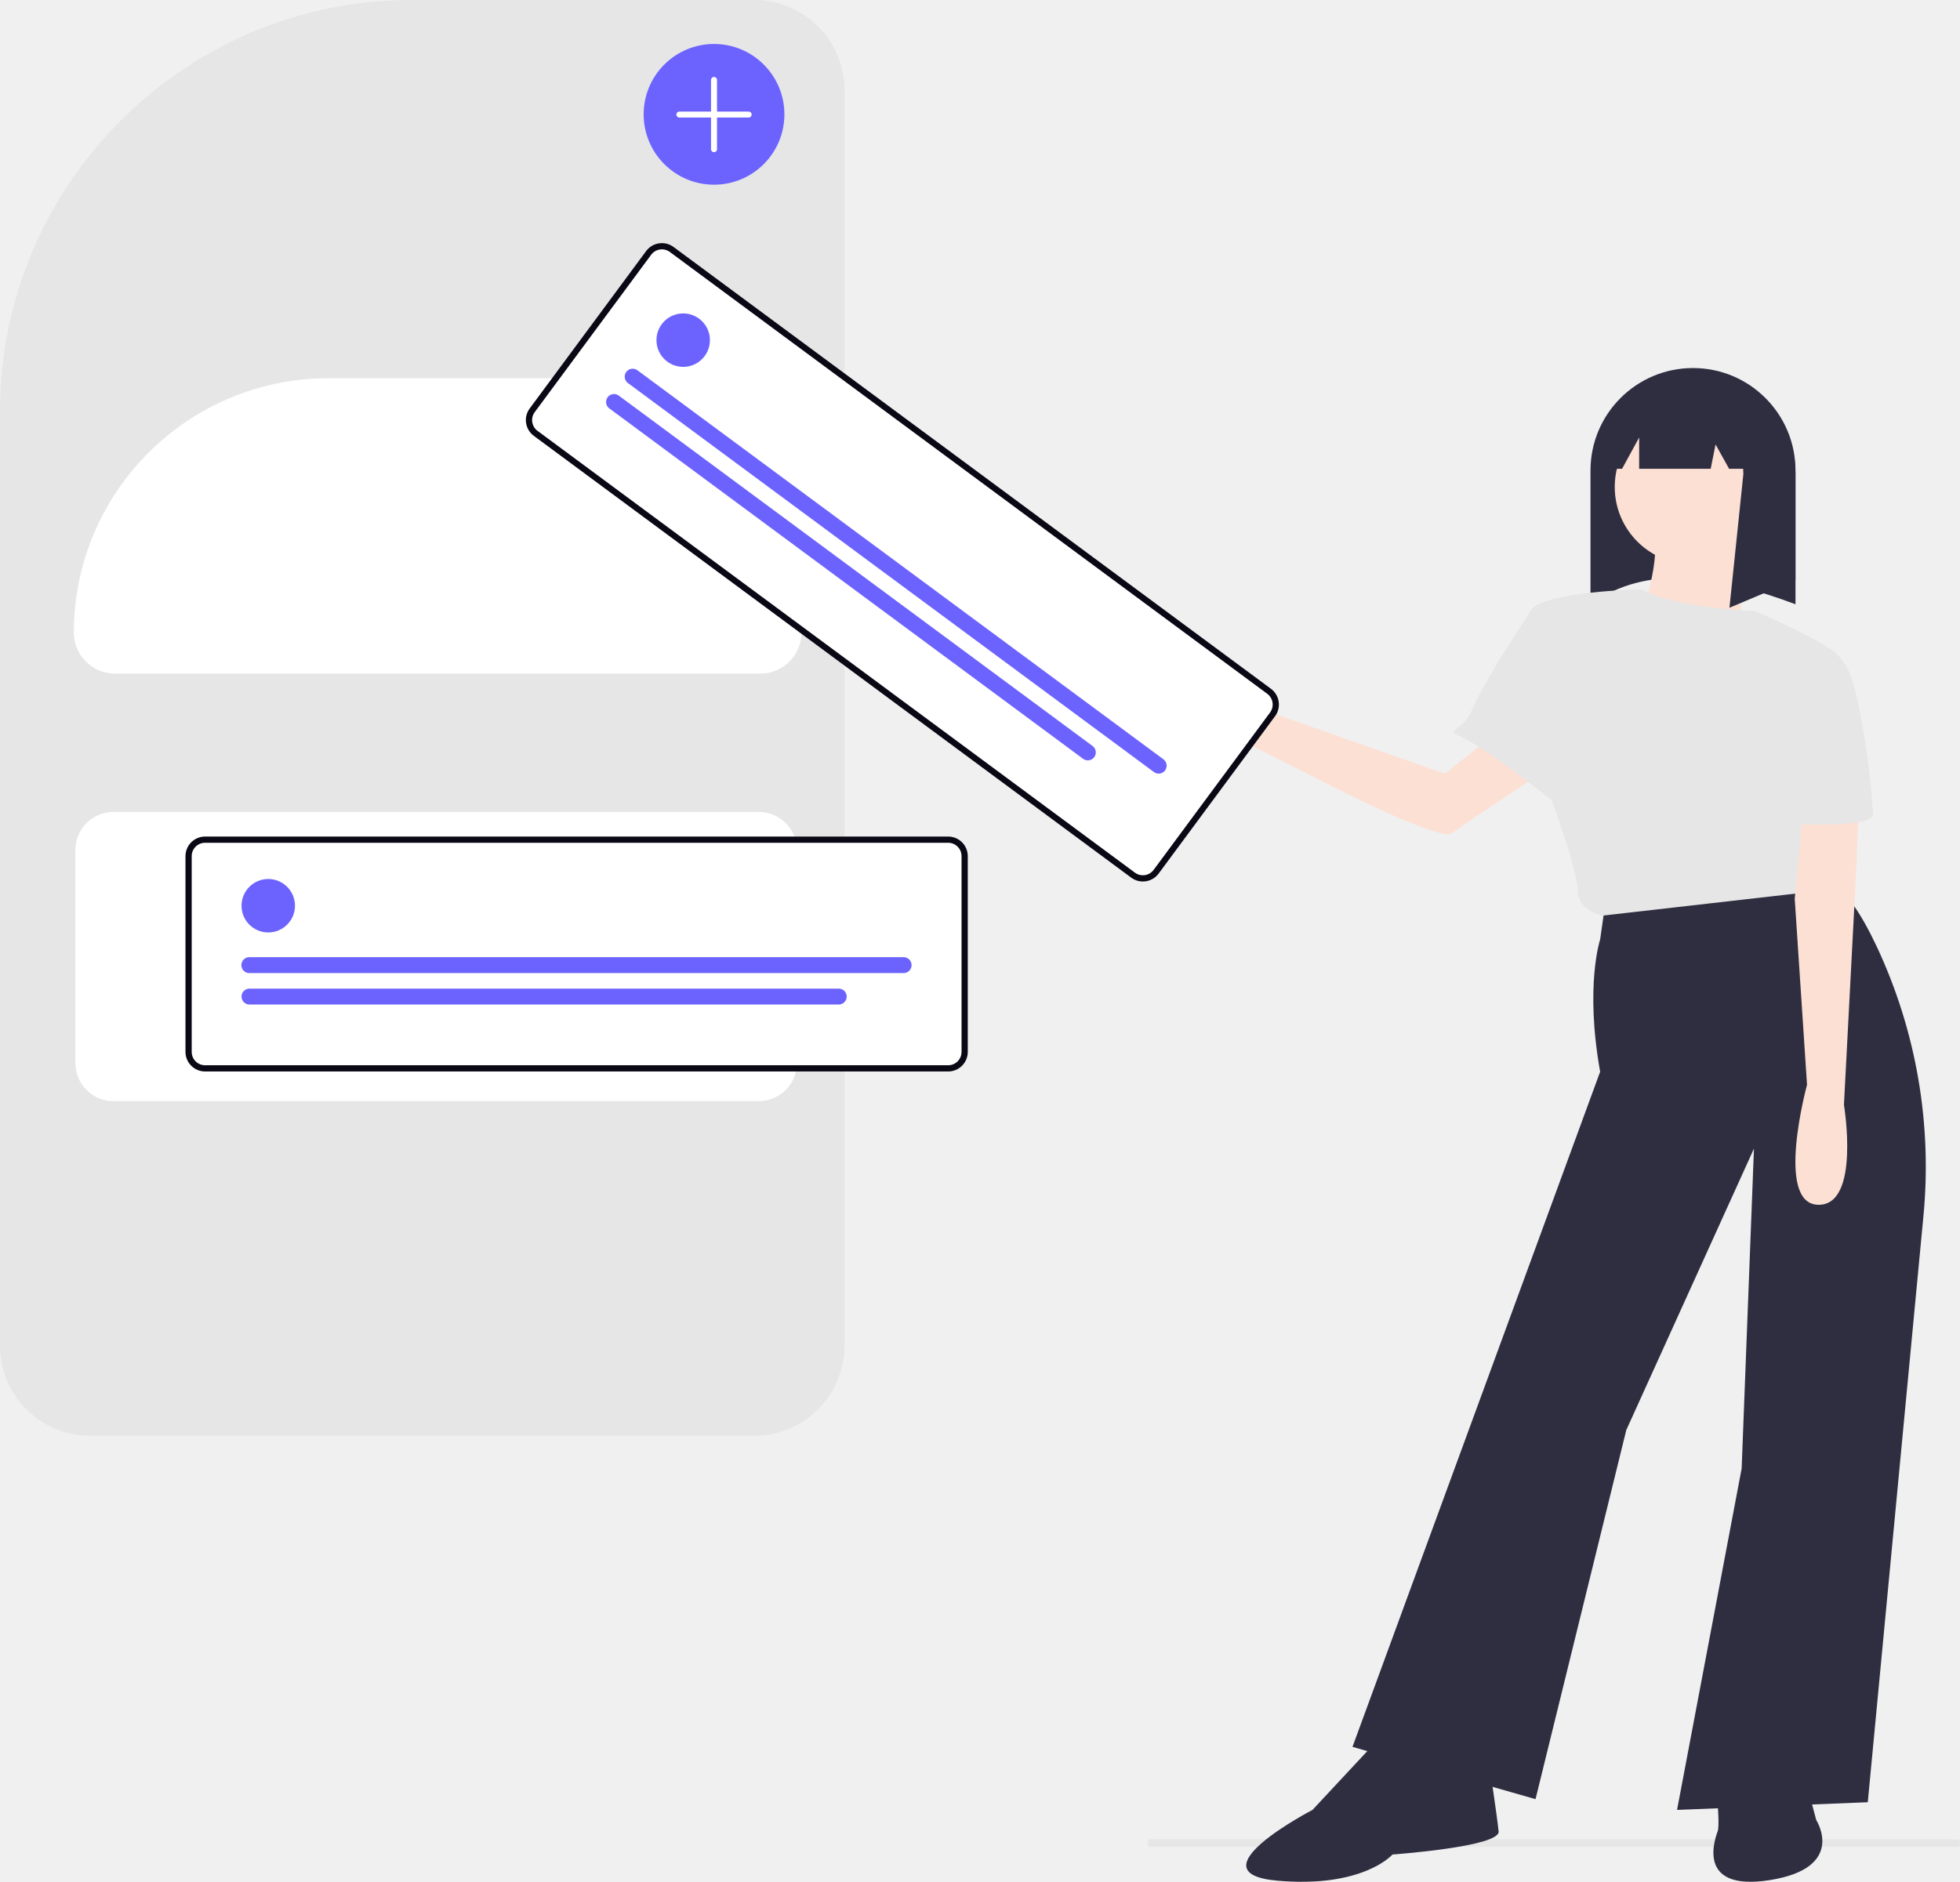
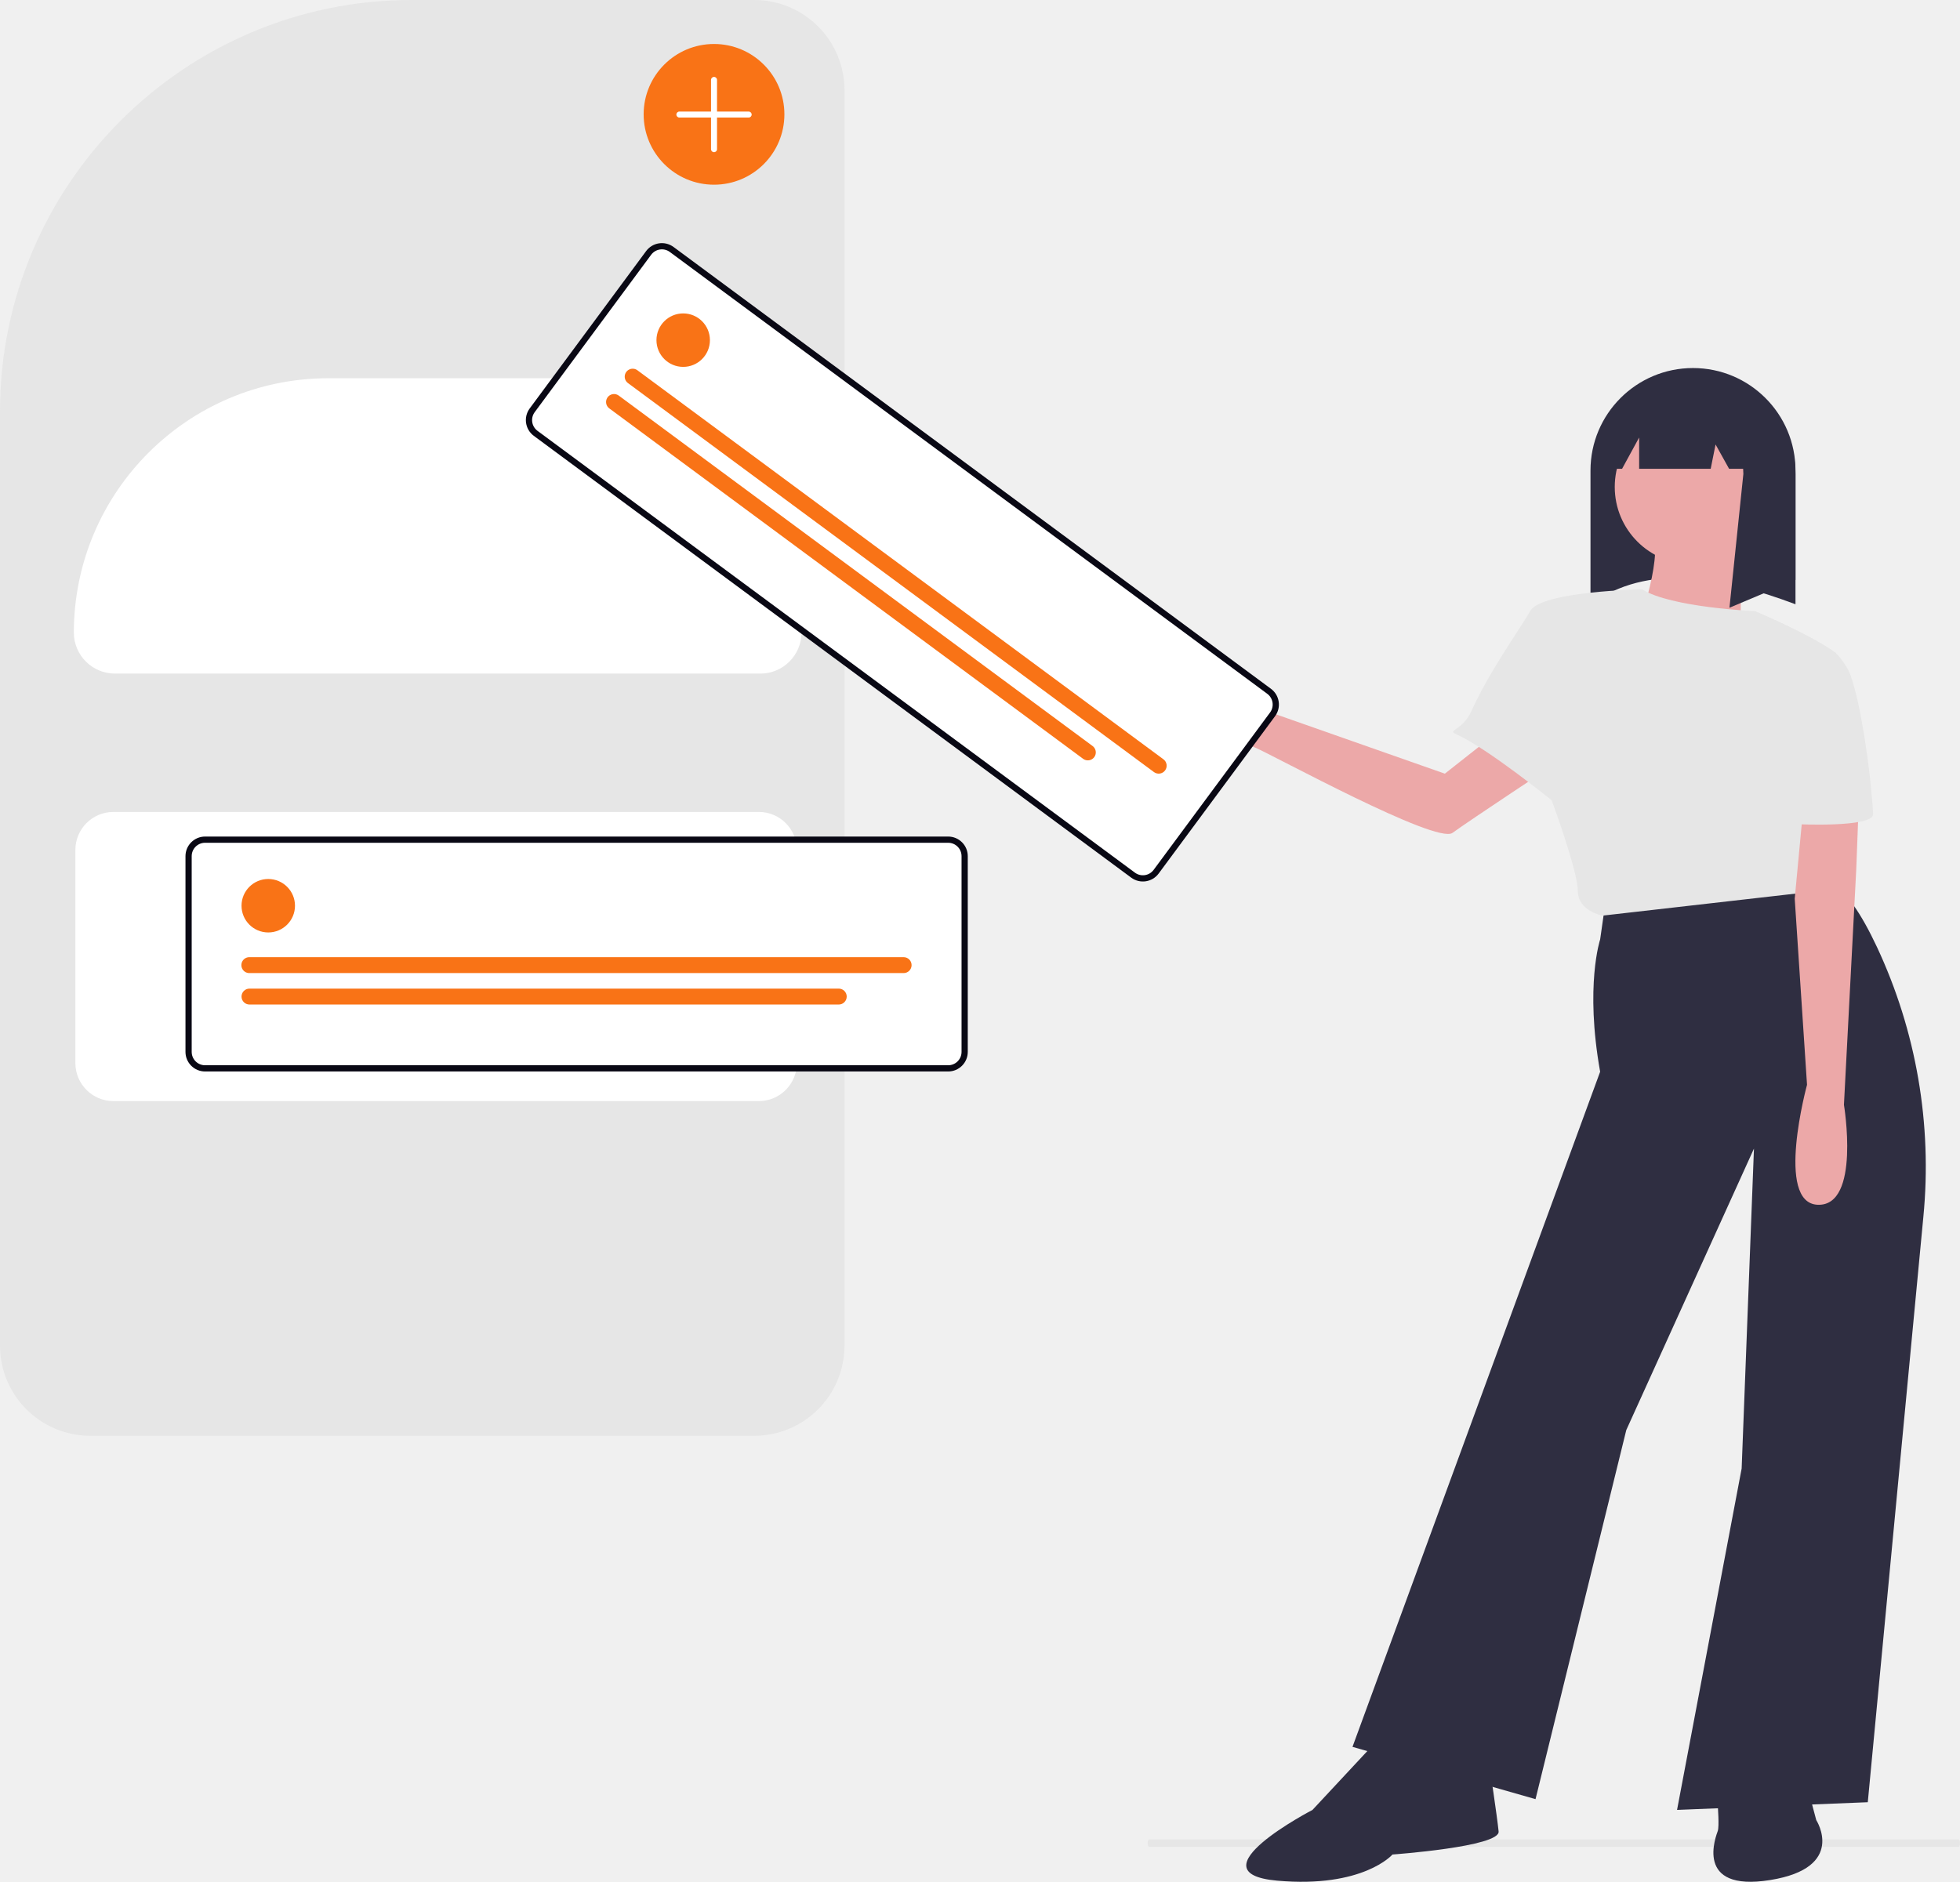
<svg xmlns="http://www.w3.org/2000/svg" width="833.079" height="800" viewBox="0 0 833.079 800" role="img" artist="Katerina Limpitsouni" source="https://undraw.co/">
  <g transform="translate(-718.419 -205.639)">
    <path d="M613.443,749.725a3.16,3.16,0,0,1-.181,1.114c-.116.3-.274.461-.438.459H268.784c-.342,0-.619-.7-.619-1.573s.277-1.573.619-1.573h344.04c.164,0,.322.164.438.459a3.158,3.158,0,0,1,.181,1.114Z" transform="translate(938.054 239.488)" fill="#e6e6e6" />
-     <path d="M883.623,331.051l-33.768,26.616L778.3,332.52s-24.328-27.364-38.086-6.983c-4.712,6.98,26.149,19.876,29.06,21.074,7.279,3,77,41.248,83.835,36.229s45.274-30.4,45.274-30.4Z" transform="translate(482.682 176.877)" fill="#FCE0D4" />
+     <path d="M883.623,331.051l-33.768,26.616L778.3,332.52s-24.328-27.364-38.086-6.983c-4.712,6.98,26.149,19.876,29.06,21.074,7.279,3,77,41.248,83.835,36.229s45.274-30.4,45.274-30.4Z" transform="translate(482.682 176.877)" fill="#ECA8A8" />
    <path d="M957.016,317.965c-32-11.959-62.448-17.617-87.132,0V261.108a43.566,43.566,0,0,1,43.566-43.566h0a43.566,43.566,0,0,1,43.566,43.566Z" transform="translate(524.558 144.559)" fill="#2f2e41" />
    <path d="M901.224,389.035l-2.615,18.306s-6.538,19.614,0,56.226L793.348,750.582l77.8,22.229L909.723,615.9l54.265-119.644-5.23,135.989L931.3,777.387l81.07-3.269,23.624-248.875a220.453,220.453,0,0,0-19.754-114.76c-6.553-13.918-13.6-24.887-19.994-26.479C977.064,379.228,901.224,389.035,901.224,389.035Z" transform="translate(499.933 197.694)" fill="#2f2e41" />
    <path d="M814.146,659.546l-26.805,28.767s-51.65,26.805-15.037,30.074,49.034-11.115,49.034-11.115S867.1,704,866.45,697.466s-3.923-28.113-3.923-28.113Z" transform="translate(488.942 286.768)" fill="#2f2e41" />
    <path d="M911.284,665.59v20.267s.654,8.5,0,10.461-10.461,26.152,22.229,20.921,19.614-25.5,19.614-25.5l-7.846-29.421Z" transform="translate(537.273 287.661)" fill="#2f2e41" />
-     <circle cx="32.853" cy="32.853" r="32.853" transform="translate(1404.753 379.805)" fill="#FCE0D4" />
-     <path d="M931.029,270.451s-4.577,43.15,0,51S884.61,313.6,884.61,313.6s11.114-29.421,7.192-41.189S931.029,270.451,931.029,270.451Z" transform="translate(529.296 160.349)" fill="#FCE0D4" />
+     <circle cx="32.853" cy="32.853" r="32.853" transform="translate(1404.753 379.805)" fill="#ECA8A8" />
+     <path d="M931.029,270.451s-4.577,43.15,0,51S884.61,313.6,884.61,313.6s11.114-29.421,7.192-41.189S931.029,270.451,931.029,270.451Z" transform="translate(529.296 160.349)" fill="#ECA8A8" />
    <path d="M976.127,387.558l10.461,28.767-97.415,11.114s-10.461-1.961-10.461-10.461S867.6,378.4,867.6,378.4s-27.221-22.063-40.3-27.947c-4.74-2.131,2.351-1.251,6.339-10.3,1.2-2.72,2.628-5.59,4.191-8.5,1.275-2.386,2.648-4.805,4.053-7.192,1.706-2.909,3.465-5.773,5.172-8.5,5.165-8.244,9.879-15.175,11.389-17.979,4.577-8.5,47.6-9.258,47.6-9.258,12.3,7.741,47.851,9.258,47.851,9.258s24.452,10.232,34.638,17.979C989.274,316.523,976.127,387.558,976.127,387.558Z" transform="translate(510.35 167.463)" fill="#e6e6e6" />
    <path d="M939.692,228.3v-.78l-.927.052a43.6,43.6,0,0,0-37.47-7.487,43.411,43.411,0,0,1,16.723,8.64l-31.49,1.749L873.236,260.01h9l7.25-13.291V260.01H919.9l2.068-10.338,5.743,10.338h5.977c.037.737.094,1.469.094,2.215l-5.907,56.857,28.06-11.814V262.225A43.474,43.474,0,0,0,939.692,228.3Z" transform="translate(525.636 144.918)" fill="#2f2e41" />
-     <path d="M963.672,339.758l-1.961,51.65-5.23,100.03s7.192,43.15-11.114,42.5-4.577-51-4.577-51l-5.23-79.109,5.23-55.572Z" transform="translate(545.688 183.88)" fill="#FCE0D4" />
+     <path d="M963.672,339.758l-1.961,51.65-5.23,100.03s7.192,43.15-11.114,42.5-4.577-51-4.577-51l-5.23-79.109,5.23-55.572Z" transform="translate(545.688 183.88)" fill="#ECA8A8" />
    <path d="M973.04,382.035c0,5.884-33.016,4.25-33.016,4.25L922.7,295.735s24.452,10.232,34.638,17.979a30.7,30.7,0,0,1,5.8,8.5c.778,2.1,1.517,4.531,2.216,7.192.693,2.641,1.34,5.511,1.948,8.5a347.805,347.805,0,0,1,5.74,44.131Z" transform="translate(541.55 169.716)" fill="#e6e6e6" />
    <path d="M588.98,759.85H306.641a38.344,38.344,0,0,1-38.3-38.3V324.361c0-96.437,78.456-174.893,174.893-174.893H588.981a38.343,38.343,0,0,1,38.3,38.3V721.549a38.344,38.344,0,0,1-38.3,38.3Z" transform="translate(450.079 56.171)" fill="#e6e6e6" />
    <path d="M308.714,410.623a16.15,16.15,0,0,0-16.131,16.131v90.658a16.15,16.15,0,0,0,16.131,16.132H583.095a16.15,16.15,0,0,0,16.131-16.132V426.754a16.15,16.15,0,0,0-16.131-16.131Z" transform="translate(457.879 140.195)" fill="#fff" />
    <path d="M583.916,396.688H309.536a17.472,17.472,0,0,1-17.453-17.453A108.235,108.235,0,0,1,400.195,271.123H583.916a17.472,17.472,0,0,1,17.453,17.453v90.658A17.474,17.474,0,0,1,583.916,396.688Z" transform="translate(457.718 95.312)" fill="#fff" />
    <path d="M680.844,516.767H364.989a7.01,7.01,0,0,1-7-7V426.541a7.01,7.01,0,0,1,7-7H680.844a7.01,7.01,0,0,1,7,7v83.224A7.01,7.01,0,0,1,680.844,516.767Z" transform="translate(440.591 143.063)" fill="#fff" />
    <path d="M681.166,518.41H365.31a8.333,8.333,0,0,1-8.324-8.324V426.863a8.334,8.334,0,0,1,8.324-8.324H681.166a8.334,8.334,0,0,1,8.324,8.324v83.224a8.334,8.334,0,0,1-8.324,8.324ZM365.31,421.182a5.687,5.687,0,0,0-5.681,5.681v83.224a5.687,5.687,0,0,0,5.681,5.681H681.166a5.687,5.687,0,0,0,5.681-5.681V426.863a5.687,5.687,0,0,0-5.681-5.681Z" transform="translate(440.269 142.742)" fill="#090814" />
-     <circle cx="11.363" cy="11.363" r="11.363" transform="translate(821.075 579.324)" fill="#6c63ff" />
-     <path d="M656.488,464.1h-278.1a3.384,3.384,0,1,1,0-6.767h278.1a3.384,3.384,0,0,1,0,6.767Z" transform="translate(446.067 155.223)" fill="#6c63ff" />
-     <path d="M628.855,474.214H378.391a3.384,3.384,0,0,1,0-6.768H628.855a3.384,3.384,0,1,1,0,6.768Z" transform="translate(446.067 158.477)" fill="#6c63ff" />
+     <circle cx="11.363" cy="11.363" r="11.363" transform="translate(821.075 579.324)" fill="#f97316" />
+     <path d="M656.488,464.1h-278.1a3.384,3.384,0,1,1,0-6.767h278.1a3.384,3.384,0,0,1,0,6.767Z" transform="translate(446.067 155.223)" fill="#f97316" />
+     <path d="M628.855,474.214H378.391a3.384,3.384,0,0,1,0-6.768H628.855a3.384,3.384,0,1,1,0,6.768Z" transform="translate(446.067 158.477)" fill="#f97316" />
    <path d="M928.461,704.029,674.526,516.194a7.011,7.011,0,0,1-1.466-9.794l49.492-66.908a7.01,7.01,0,0,1,9.794-1.465L986.281,625.861a7.01,7.01,0,0,1,1.465,9.794l-49.492,66.908a7.011,7.011,0,0,1-9.794,1.465Z" transform="translate(271.565 -126.333)" fill="#fff" />
    <path d="M928,705.413,674.061,517.578a8.333,8.333,0,0,1-1.742-11.642l49.492-66.909a8.334,8.334,0,0,1,11.643-1.742L987.389,625.12a8.333,8.333,0,0,1,1.742,11.643l-49.492,66.908A8.333,8.333,0,0,1,928,705.413Zm-196.115-266a5.687,5.687,0,0,0-7.945,1.189l-49.492,66.908a5.687,5.687,0,0,0,1.189,7.945L929.569,703.288a5.687,5.687,0,0,0,7.945-1.189l49.492-66.908a5.688,5.688,0,0,0-1.189-7.945Z" transform="translate(271.243 -126.655)" fill="#090814" />
-     <circle cx="11.363" cy="11.363" r="11.363" transform="translate(997.439 338.882)" fill="#6c63ff" />
-     <path d="M927.457,647.552,703.879,482.173a3.384,3.384,0,1,1,4.024-5.441l223.578,165.38a3.384,3.384,0,0,1-4.024,5.441Z" transform="translate(281.48 -113.653)" fill="#6c63ff" />
-     <path d="M899.226,639.253,697.863,490.306a3.384,3.384,0,1,1,4.025-5.441L903.251,633.812a3.384,3.384,0,1,1-4.025,5.441Z" transform="translate(279.544 -111.036)" fill="#6c63ff" />
-     <circle cx="29.911" cy="29.911" r="29.911" transform="translate(991.996 224.338)" fill="#6c63ff" />
+     <circle cx="11.363" cy="11.363" r="11.363" transform="translate(997.439 338.882)" fill="#f97316" />
+     <path d="M927.457,647.552,703.879,482.173a3.384,3.384,0,1,1,4.024-5.441l223.578,165.38a3.384,3.384,0,0,1-4.024,5.441Z" transform="translate(281.48 -113.653)" fill="#f97316" />
+     <path d="M899.226,639.253,697.863,490.306a3.384,3.384,0,1,1,4.025-5.441L903.251,633.812a3.384,3.384,0,1,1-4.025,5.441Z" transform="translate(279.544 -111.036)" fill="#f97316" />
+     <circle cx="29.911" cy="29.911" r="29.911" transform="translate(991.996 224.338)" fill="#f97316" />
    <path d="M14.726,30.729V17.273H1.272a1.272,1.272,0,1,1,0-2.544H14.726V1.272a1.273,1.273,0,0,1,2.547,0V14.729H30.727a1.272,1.272,0,1,1,0,2.544H17.273V30.729a1.273,1.273,0,0,1-2.547,0Z" transform="translate(1005.907 238.338)" fill="#fff" />
  </g>
</svg>
